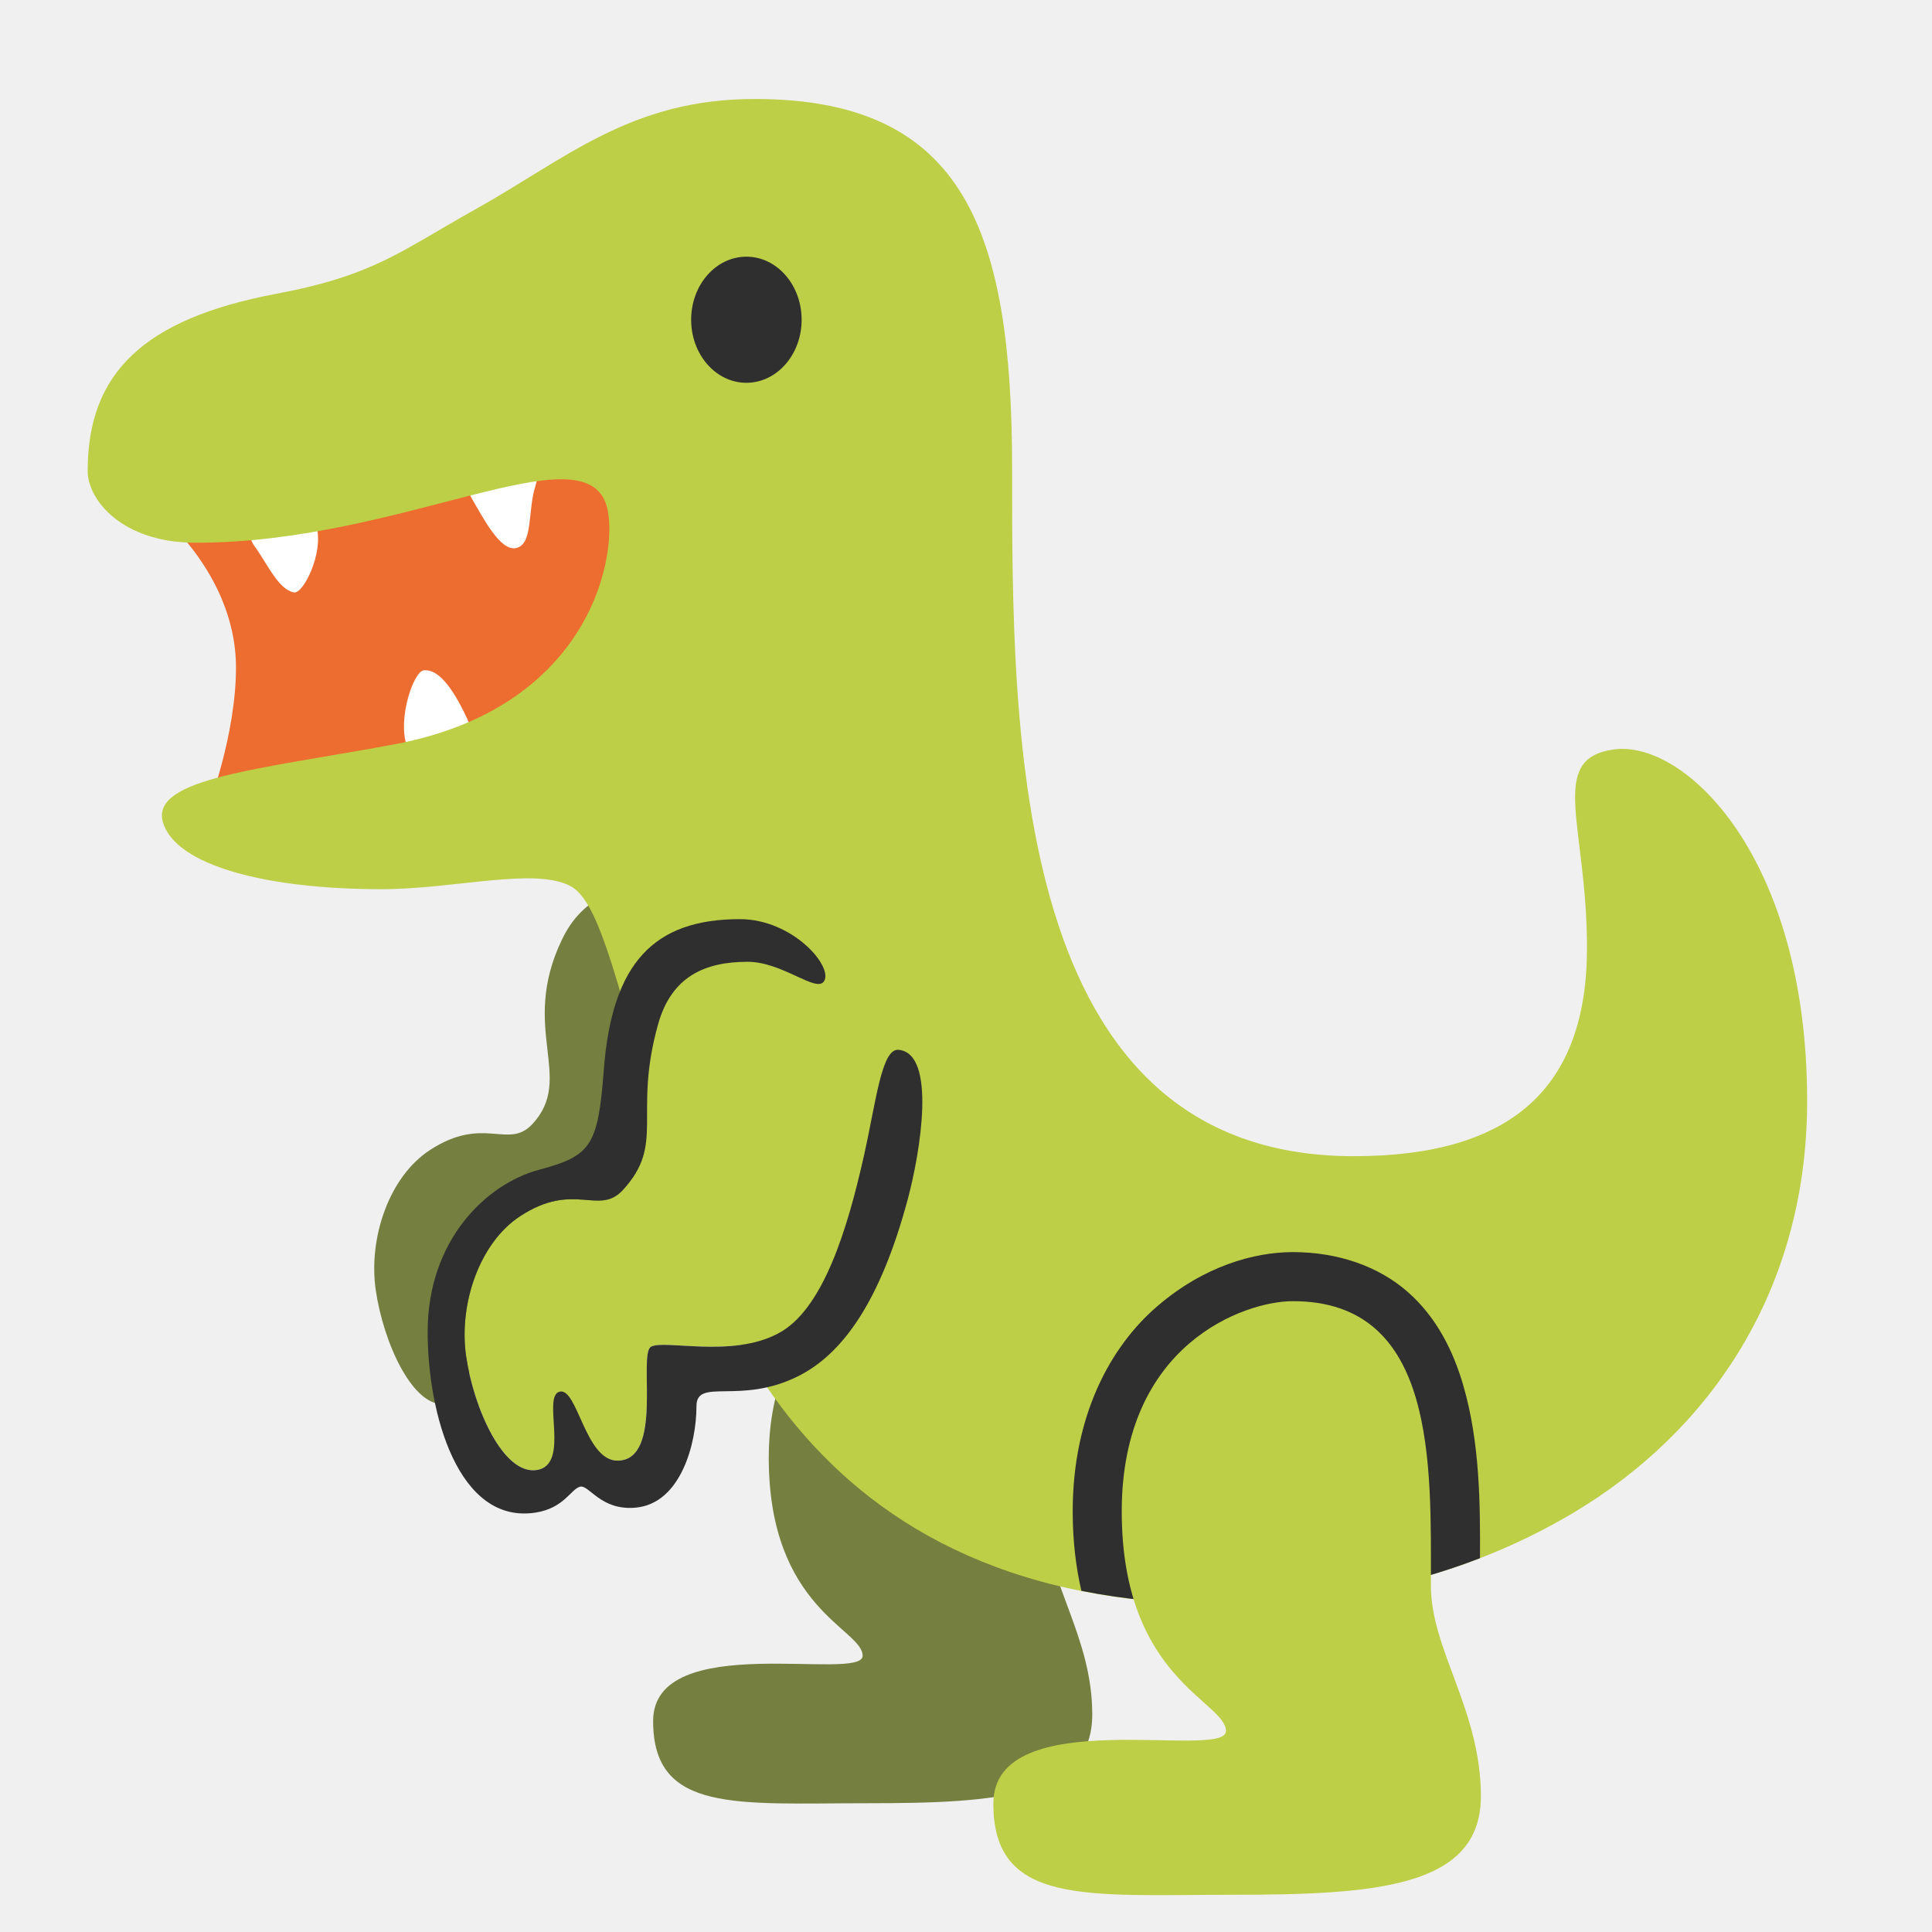
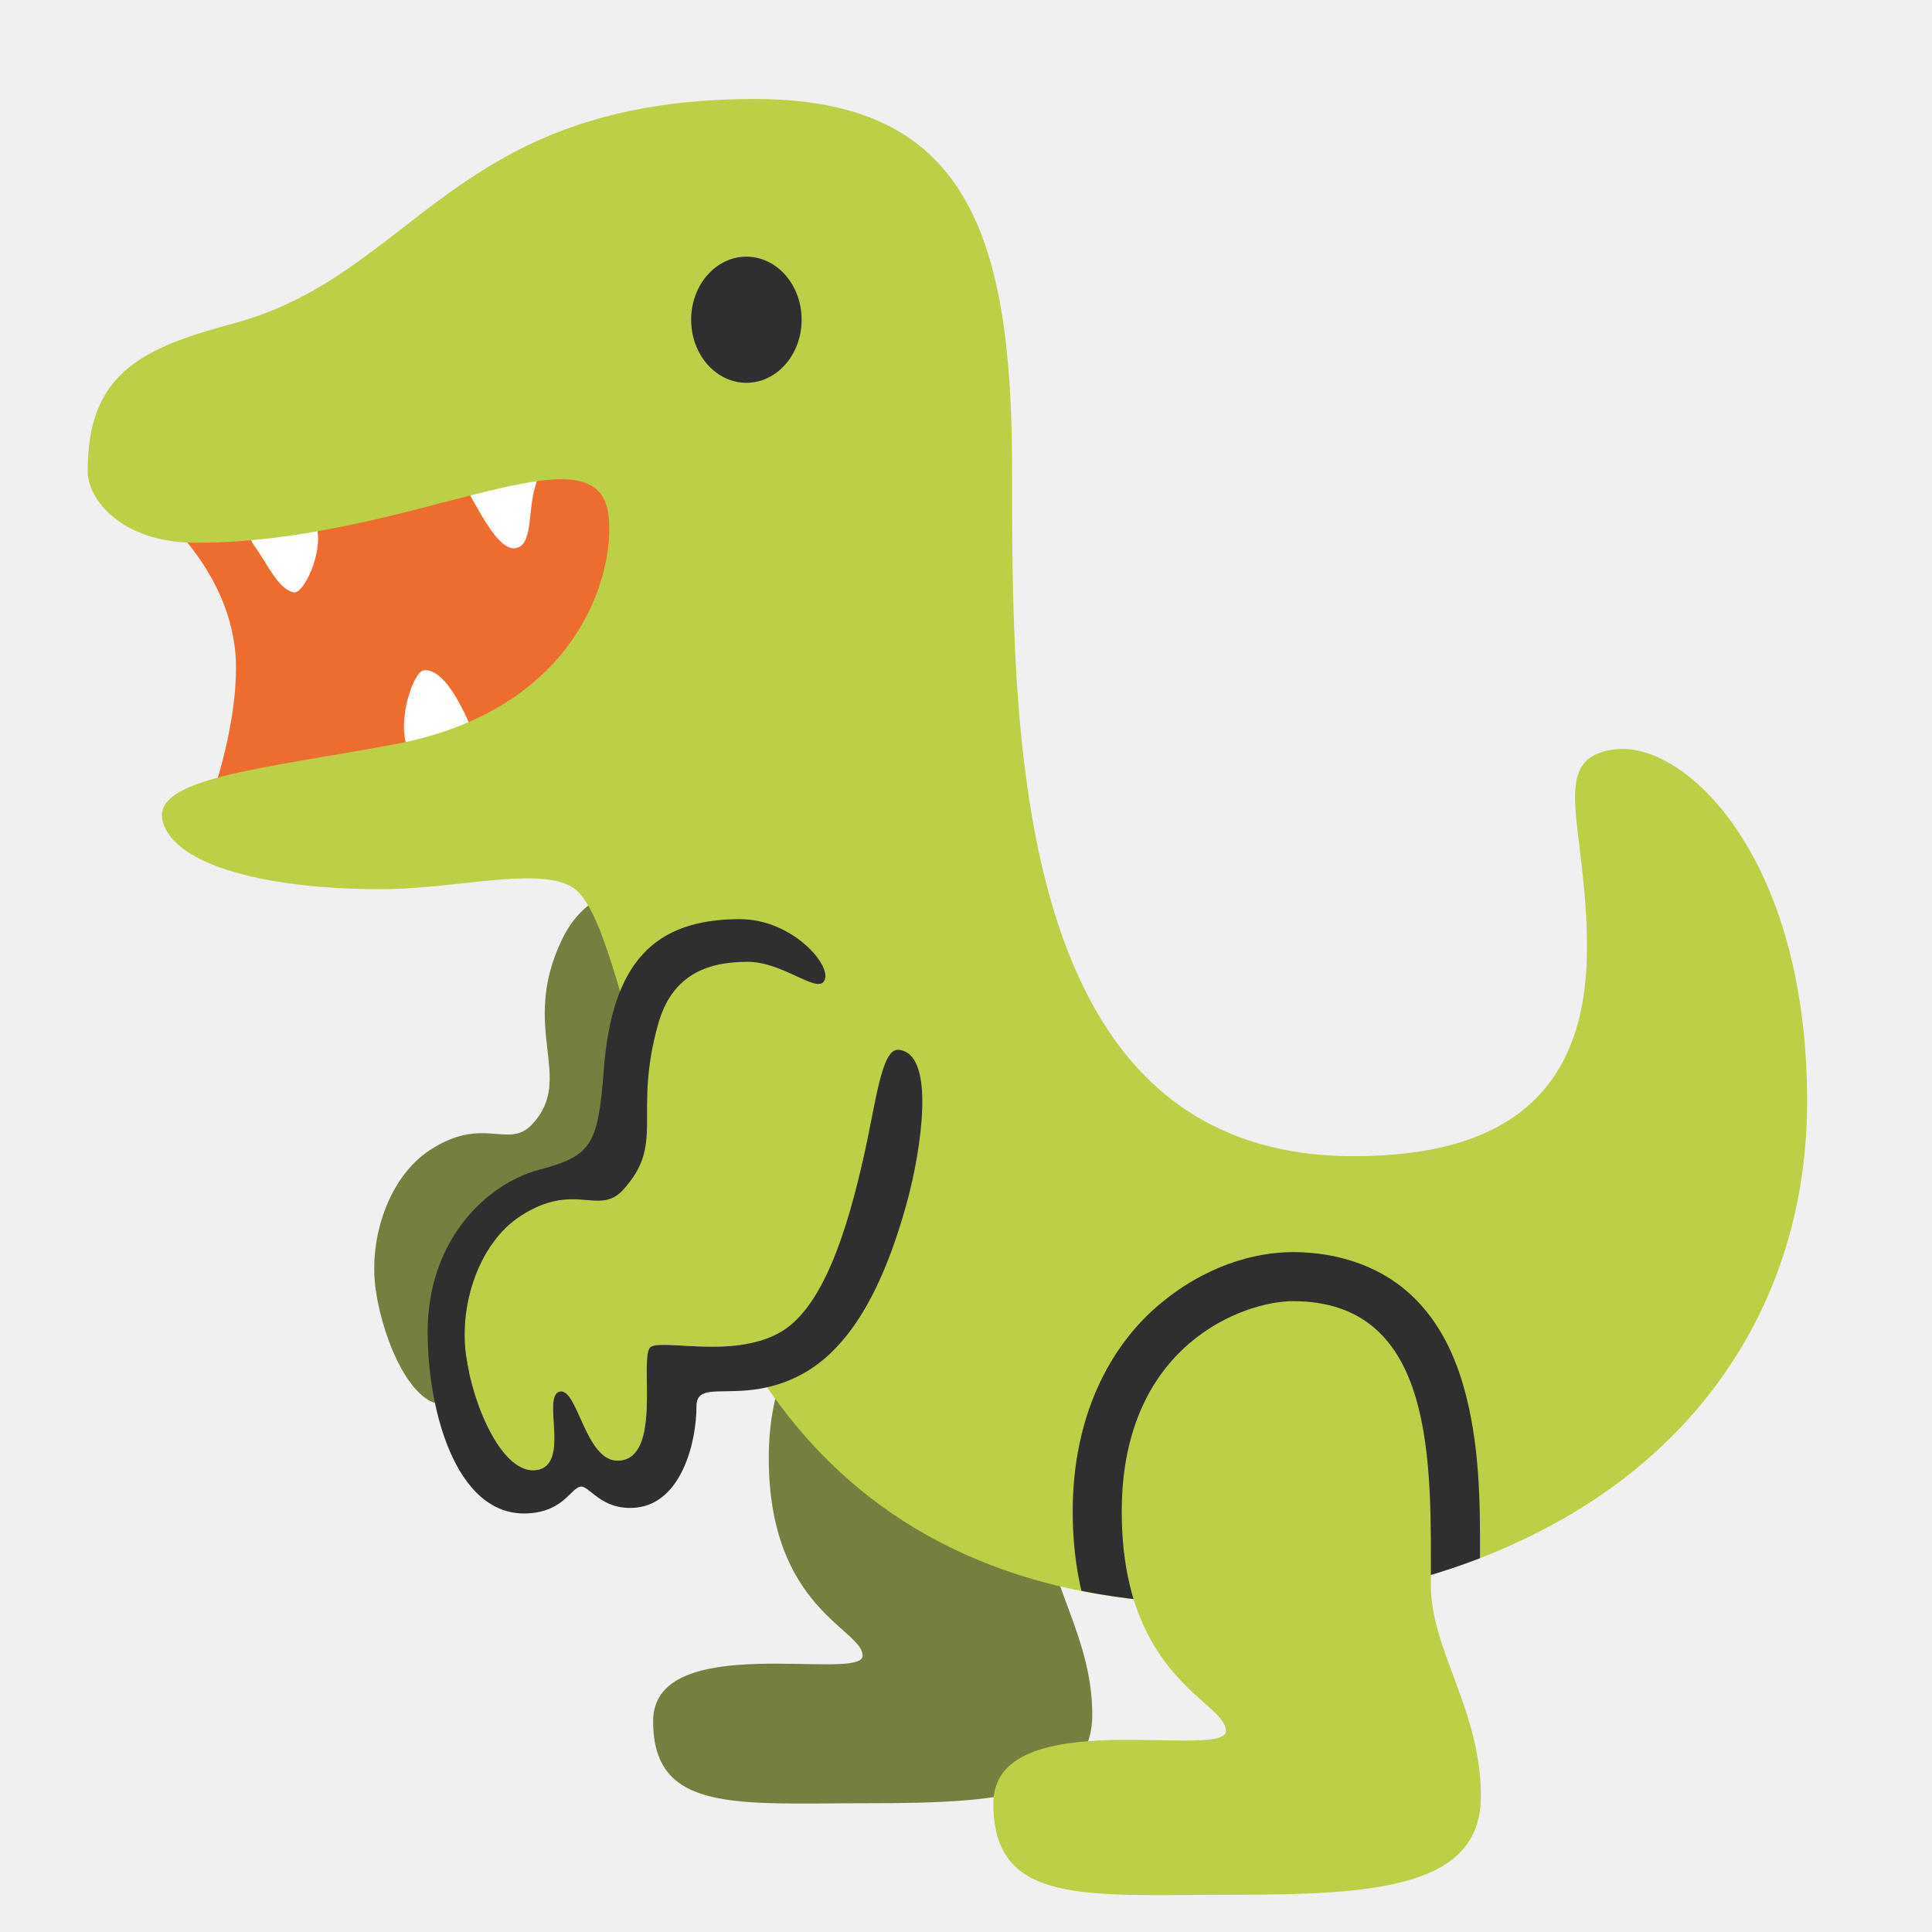
<svg xmlns="http://www.w3.org/2000/svg" version="1.1" id="Layer_3" x="0px" y="0px" viewBox="0 0 128 128" style="enable-background:new 0 0 128 128;" xml:space="preserve">
  <defs id="defs19" />
  <g id="g19" transform="translate(130.1049,4.301346)">
    <path style="fill:#757f3f;fill-opacity:1;stroke-width:1" d="m -82.733,55.464 c 0,0 -7.31,-3.454 -10.141,2.485 -2.844,5.926 0.897,9.142 -1.96,12.224 -1.607,1.725 -3.213,-0.619 -6.795,1.725 -2.686,1.751 -4.082,5.807 -3.582,9.27 0.5,3.463 2.476,7.914 4.701,7.545 2.225,-0.369 1.488,-5.188 1.488,-5.188 0,0 1.699,4.569 3.832,4.569 3.095,0 1.356,-7.045 2.225,-7.545 0.869,-0.5 5.342,0.756 8.401,-0.869 6.861,-3.51 8.308,-21.479 8.308,-21.479 z" id="path16-1" />
    <path style="fill:#757f3f;fill-opacity:1;stroke-width:6;stroke-linecap:round" d="m -68.956,79.744 c -2.887,0 -10.216,2.554 -10.216,12.548 0,9.994 6.219,11.327 6.219,13.103 0,1.777 -13.881,-1.777 -13.881,4.331 0,6.108 5.552,5.441 14.214,5.441 8.662,0 14.88,-0.444 14.88,-5.885 0,-5.126 -2.984,-8.732 -2.984,-12.56 0,-7.167 0.37,-16.978 -8.231,-16.978 z" id="path10-3" />
    <path style="fill:#ed6c30;fill-opacity:1;stroke-width:6;stroke-linecap:round" d="m -120.772,28.685 c 0,0 6.302,4.383 6.302,11.254 0,4.451 -1.849,9.253 -1.849,9.253 l 20.925,-3.397 14.476,1.266 -7.903,-24.314 z" id="path3-4" />
    <path style="fill:#ffffff;fill-opacity:1;stroke-width:6;stroke-linecap:round" d="m -113.255,31.863 c 0.888,1.226 1.578,2.869 2.613,3.085 0.636,0.133 1.967,-2.619 1.52,-4.289 -0.242,-0.904 -1.005,-1.491 -2.681,-1.132 -1.201,0.257 -2.225,1.269 -1.452,2.336 z" id="path4-5" />
    <path style="fill:#ffffff;fill-opacity:1;stroke-width:6;stroke-linecap:round" d="m -99.161,43.298 c -0.977,-2.102 -1.949,-3.313 -2.885,-3.185 -0.645,0.089 -1.719,3.135 -1.121,4.959 0.324,0.987 1.137,1.566 2.774,0.991 1.172,-0.412 1.842,-1.452 1.232,-2.765 z" id="path5-2" />
    <path style="fill:#ffffff;fill-opacity:1;stroke-width:6;stroke-linecap:round" d="m -98.868,28.687 c 0.761,1.309 1.904,3.537 2.94,3.326 1.163,-0.237 0.768,-2.461 1.293,-4.108 0.362,-1.134 -0.199,-1.591 -1.903,-1.402 -1.22,0.135 -2.992,1.045 -2.33,2.184 z" id="path6-8" />
-     <path style="fill:#bdcf46;stroke-width:6;stroke-linecap:round" d="m -80.1,2.257 c -8.204,0 -12.47,3.935 -18.507,7.309 -5.026,2.809 -6.692,4.37 -13.216,5.602 -8.806,1.663 -12.474,5.28 -12.474,11.729 0,1.894 2.235,4.749 7.139,4.759 13.689,0.028 25.789,-7.571 27.255,-2.404 0.785,2.764 -0.729,13.278 -14.121,15.769 -8.815,1.639 -16.115,2.231 -15.29,5.135 0.825,2.904 6.914,4.454 14.469,4.454 4.874,0 10.194,-1.481 12.556,-0.194 1.707,0.93 2.875,5.302 5.434,14.849 2.811,10.491 8.619,32.711 37.753,32.711 9.42,0 17.163,-2.438 23.219,-6.042 9.103,-5.418 15.505,-14.794 15.505,-27.297 0,-16.213 -8.135,-23.955 -12.831,-23.282 -4.409,0.631 -1.739,5.026 -1.754,13.19 -0.017,9.226 -5.004,13.754 -15.454,13.754 -22.707,0 -22.633,-27.895 -22.633,-45.534 0,-15.841 -3.197,-24.508 -17.049,-24.508 z" id="path1-1" />
+     <path style="fill:#bdcf46;stroke-width:6;stroke-linecap:round" d="m -80.1,2.257 c -20.042,0 -22.453,11.632 -34.534,14.869 -6.114,1.638 -9.664,3.321 -9.664,9.771 0,1.894 2.235,4.749 7.139,4.759 13.689,0.028 25.789,-7.571 27.255,-2.404 0.785,2.764 -0.729,13.278 -14.121,15.769 -8.815,1.639 -16.115,2.231 -15.29,5.135 0.825,2.904 6.914,4.454 14.469,4.454 4.874,0 10.194,-1.481 12.556,-0.194 1.707,0.93 2.875,5.302 5.434,14.849 2.811,10.491 8.619,32.711 37.753,32.711 9.42,0 17.163,-2.438 23.219,-6.042 9.103,-5.418 15.505,-14.794 15.505,-27.297 0,-16.213 -8.135,-23.955 -12.831,-23.282 -4.409,0.631 -1.739,5.026 -1.754,13.19 -0.017,9.226 -5.004,13.754 -15.454,13.754 -22.707,0 -22.633,-27.895 -22.633,-45.534 0,-15.841 -3.197,-24.508 -17.049,-24.508 z" id="path1-1" />
    <ellipse style="fill:#2f2f2f;fill-opacity:1;stroke-width:6;stroke-linecap:round" id="path2-8" cx="-80.655" cy="16.882" rx="3.66" ry="4.178" />
    <path style="fill:#bdcf46;fill-opacity:1;stroke-width:1" d="m -76.746,59.84 c 0,0 -7.31,-3.454 -10.141,2.485 -2.844,5.926 0.897,9.142 -1.96,12.224 -1.607,1.725 -3.213,-0.619 -6.795,1.725 -2.686,1.751 -4.082,5.807 -3.582,9.27 0.5,3.463 2.476,7.914 4.701,7.545 2.225,-0.369 1.488,-5.188 1.488,-5.188 0,0 1.699,4.569 3.832,4.569 3.095,0 1.356,-7.045 2.225,-7.545 0.869,-0.5 5.342,0.756 8.401,-0.869 6.861,-3.51 8.308,-21.479 8.308,-21.479 z" id="path8-7" />
    <path id="path14-9" style="fill:#2f2f2f;fill-opacity:1;stroke-width:6;stroke-linecap:round" d="m -44.444,78.654 c -2.561,0 -5.888,0.918 -8.994,3.591 -3.106,2.673 -5.598,7.248 -5.598,13.59 0,1.968 0.217,3.711 0.576,5.261 2.82,0.562 5.921,0.881 9.357,0.881 6.478,0 12.163,-1.153 17.051,-3.045 0.018,-3.571 0.001,-7.67 -1.123,-11.502 -0.658,-2.241 -1.751,-4.458 -3.668,-6.141 -1.917,-1.683 -4.596,-2.635 -7.601,-2.635 z" />
    <path style="fill:#bdcf46;fill-opacity:1;stroke-width:6;stroke-linecap:round" d="m -44.444,81.904 c -3.206,0 -11.343,2.836 -11.343,13.932 0,11.096 6.904,12.576 6.904,14.548 0,1.973 -15.411,-1.973 -15.411,4.808 0,6.781 6.164,6.041 15.781,6.041 9.617,0 16.521,-0.493 16.521,-6.534 0,-5.691 -3.313,-9.694 -3.313,-13.945 0,-7.957 0.411,-18.85 -9.139,-18.85 z" id="path11-2" />
    <path id="path9-1" style="fill:#2f2f2f;fill-opacity:1;stroke-width:6;stroke-linecap:round" d="m -81.081,56.594 c -5.677,0 -8.485,2.867 -9.022,10.006 -0.38,5.052 -0.865,5.682 -4.299,6.602 -3.434,0.92 -7.37,4.606 -7.37,10.747 0,5.39 2.02,12.776 7.168,11.96 1.872,-0.297 2.328,-1.559 2.927,-1.712 0.599,-0.154 1.366,1.612 3.708,1.385 2.974,-0.288 4.007,-4.254 4.007,-6.72 0,-1.919 2.893,-0.054 6.755,-1.996 2.918,-1.467 5.423,-4.92 7.249,-11.735 0.817,-3.051 1.93,-9.654 -0.62,-9.88 -1.12,-0.099 -1.482,3.42 -2.284,6.996 -1.082,4.831 -2.713,10.274 -5.715,11.809 -3.059,1.625 -7.532,0.369 -8.401,0.869 -0.869,0.5 0.869,7.545 -2.225,7.545 -2.133,0 -2.648,-4.887 -3.832,-4.569 -1.184,0.317 0.738,4.819 -1.488,5.188 -2.225,0.369 -4.201,-4.082 -4.701,-7.545 -0.5,-3.463 0.896,-7.519 3.582,-9.271 3.582,-2.344 5.188,1.23e-4 6.795,-1.725 2.858,-3.081 0.656,-4.99 2.344,-10.995 0.881,-3.134 3.062,-4.133 5.93,-4.133 2.3,0 4.528,2.056 5.052,1.303 0.664,-0.956 -2.053,-4.128 -5.56,-4.128 z" />
  </g>
</svg>
